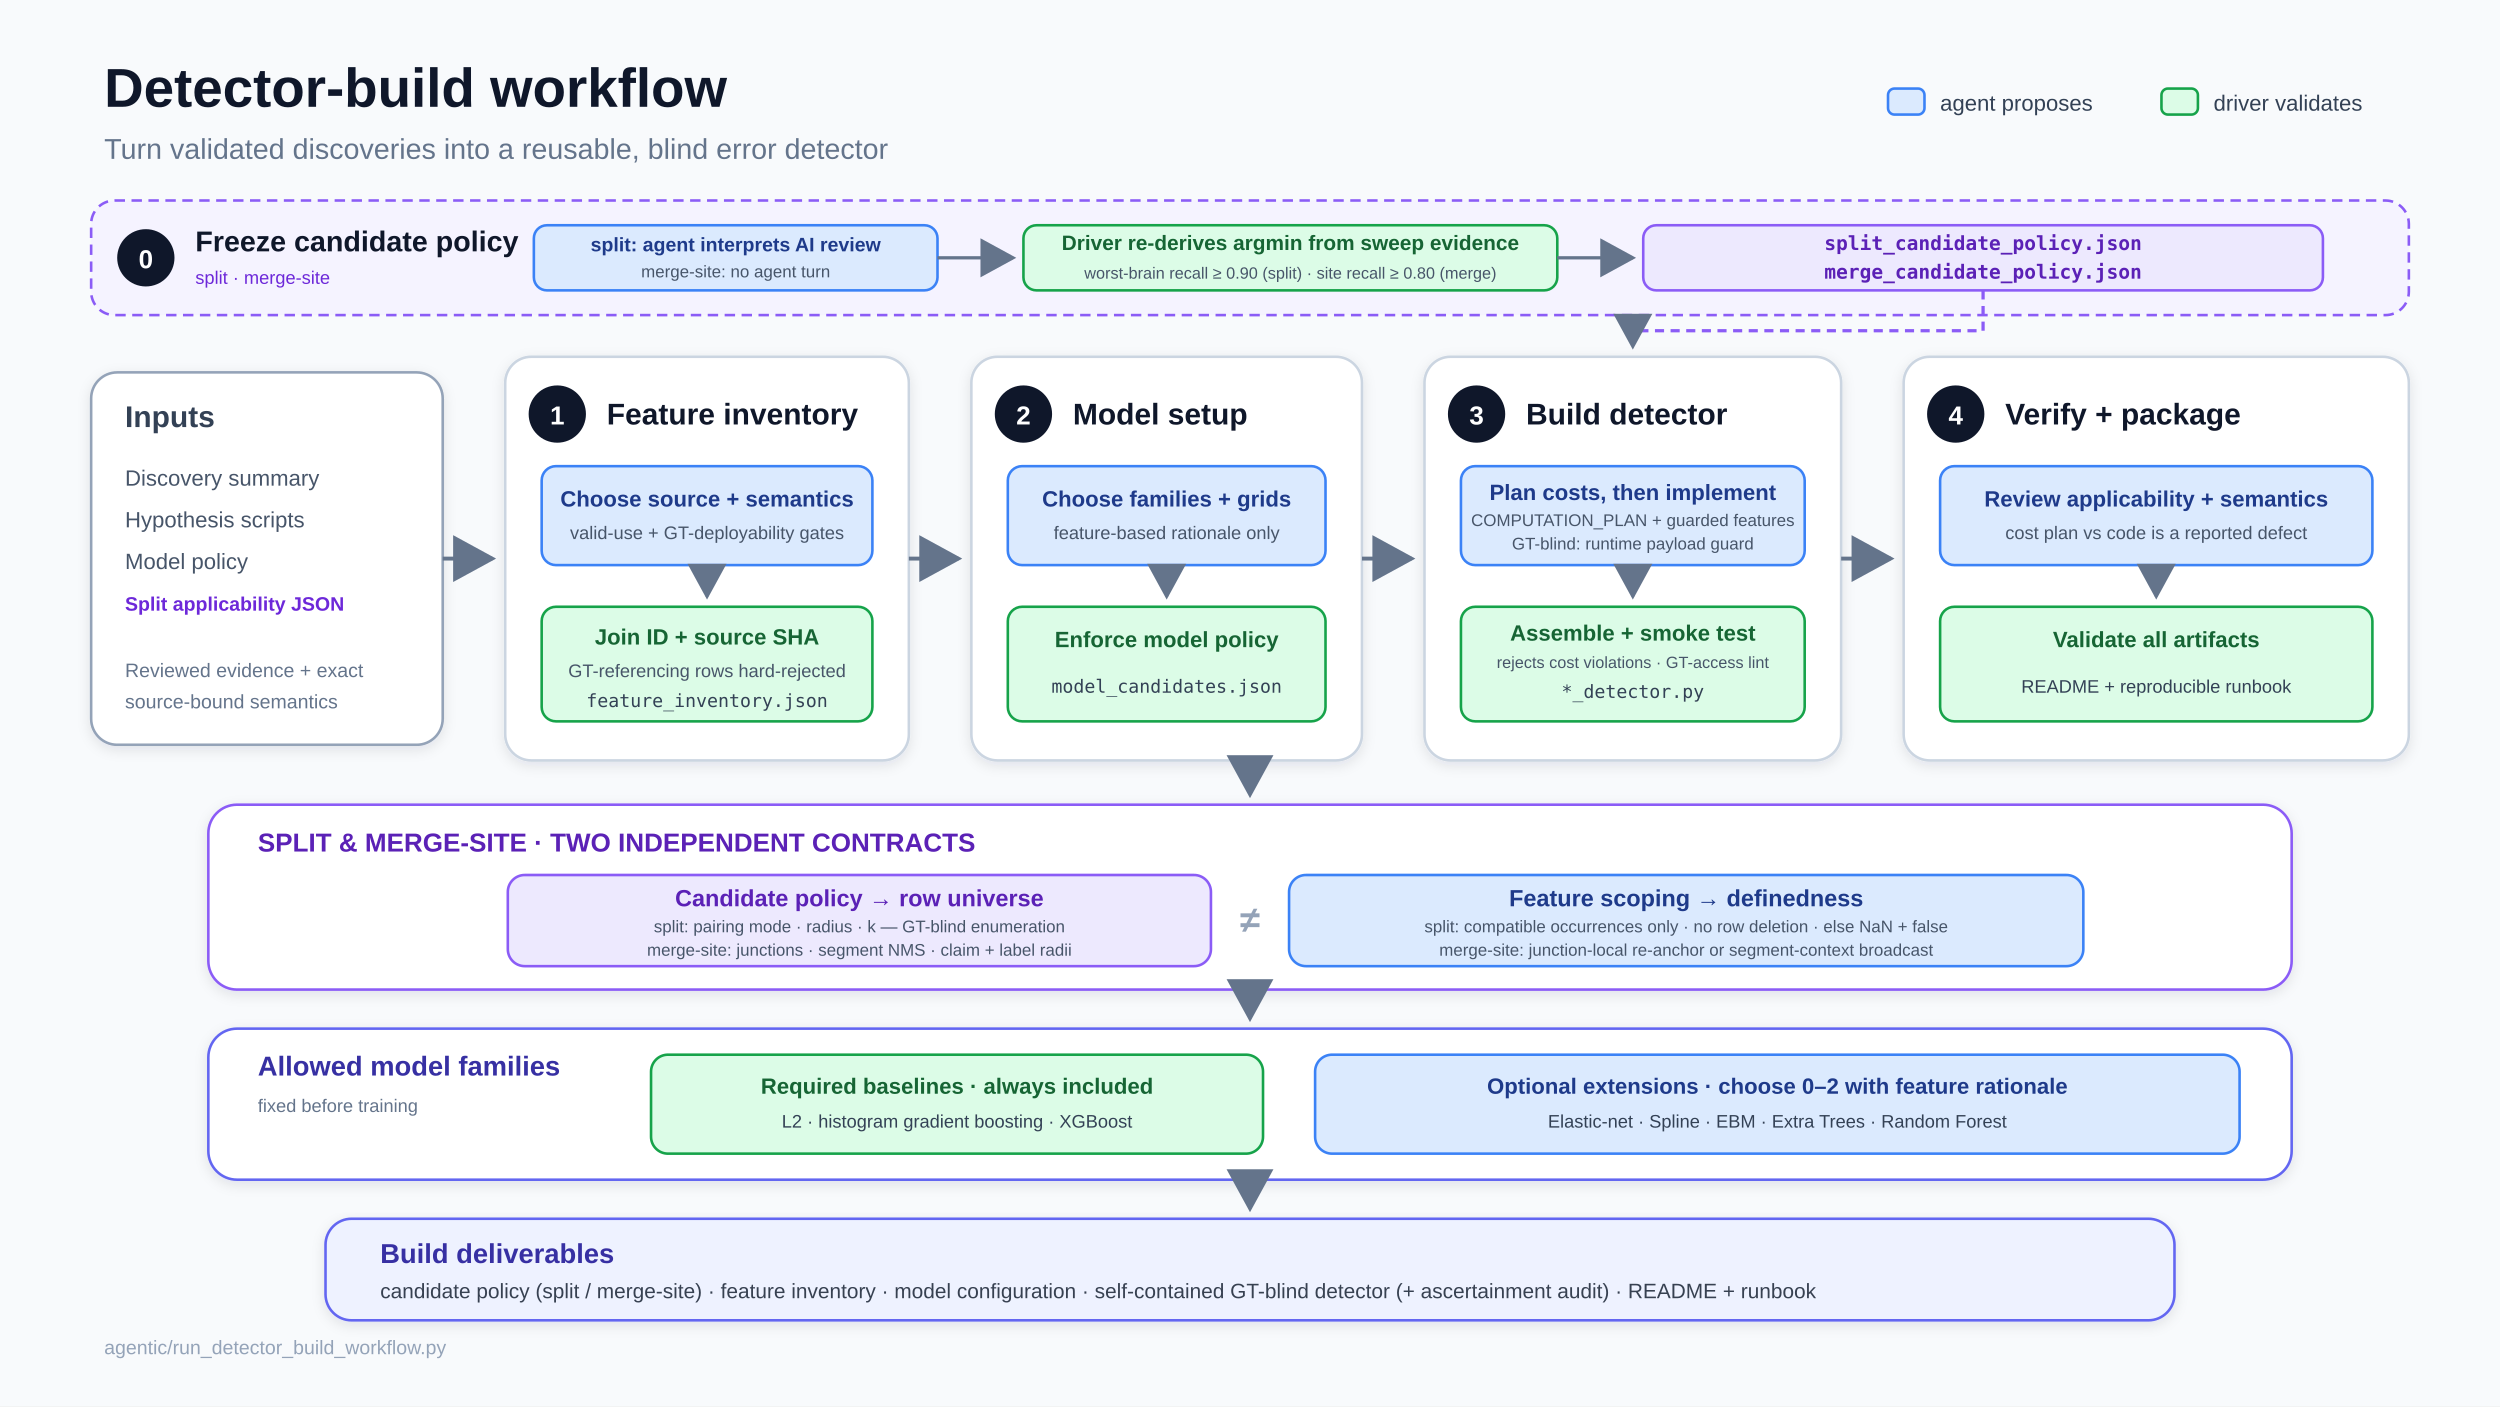
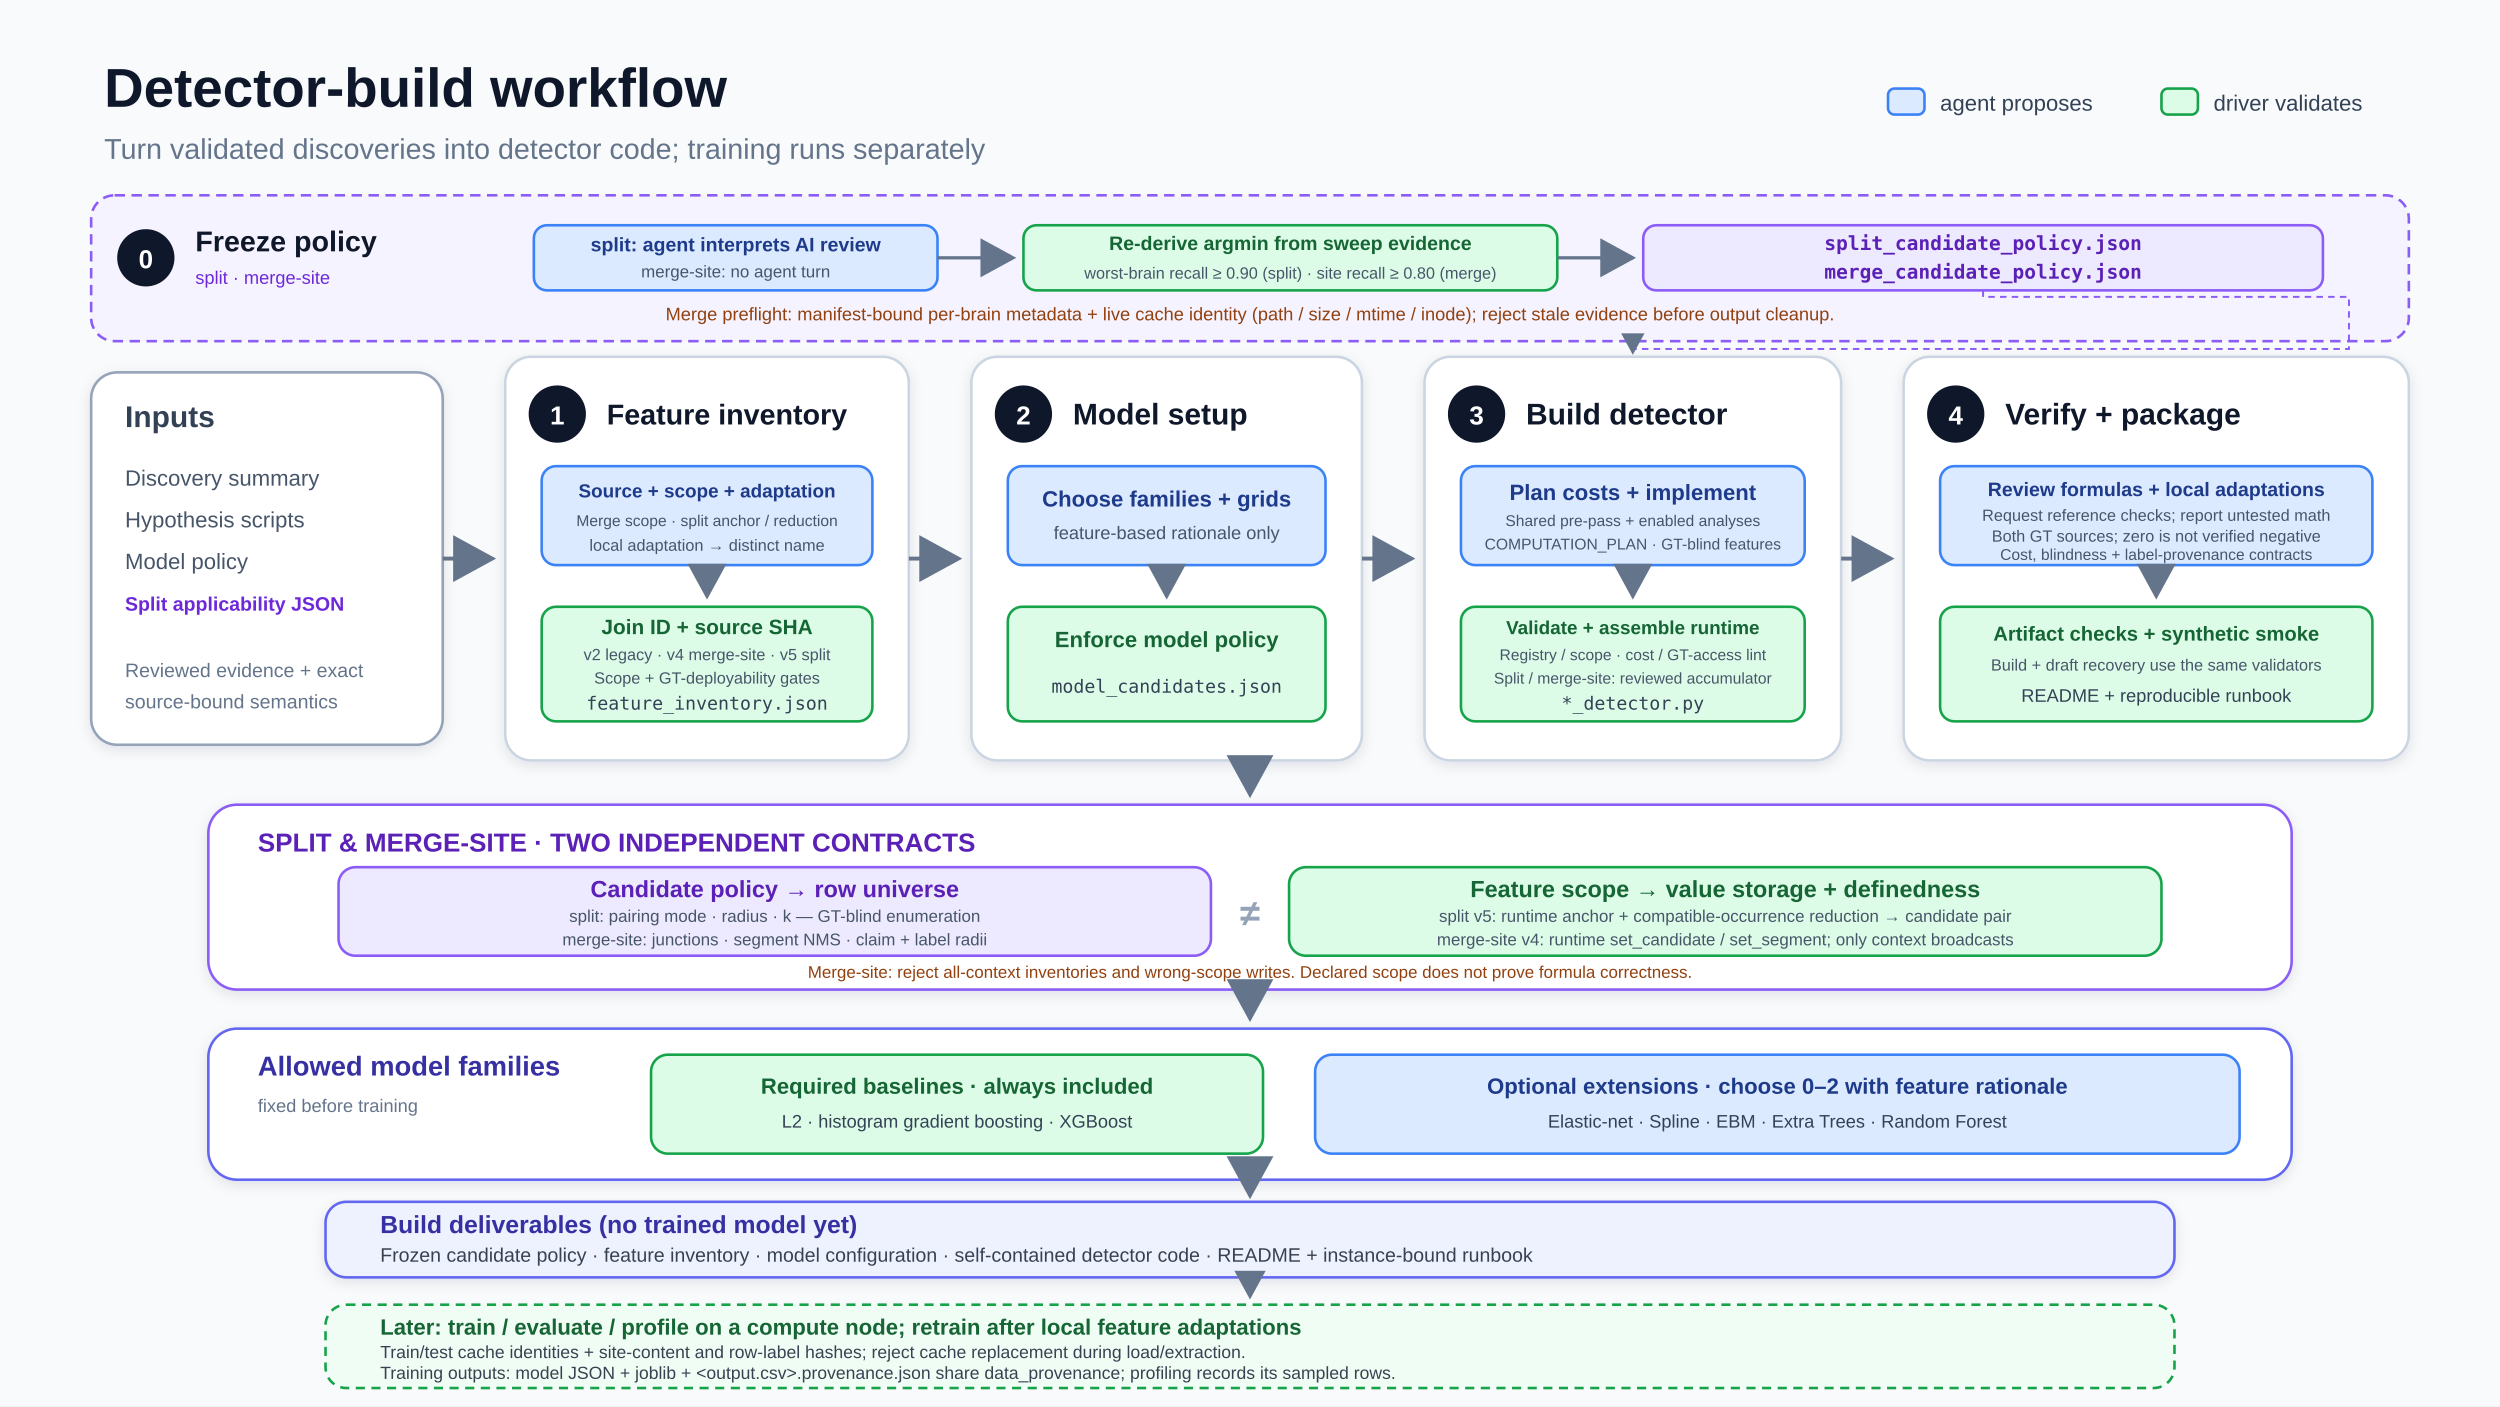
<svg xmlns="http://www.w3.org/2000/svg" width="1920" height="1080" viewBox="0 0 1920 1080" font-family="'Helvetica Neue',Arial,sans-serif">
  <defs>
    <marker id="arrow" markerWidth="12" markerHeight="12" refX="10" refY="6" orient="auto">
      <path d="M0,0 L11,6 L0,12 z" fill="#64748b" />
    </marker>
    <filter id="shadow" x="-10%" y="-10%" width="120%" height="130%">
      <feDropShadow dx="0" dy="3" stdDeviation="5" flood-color="#0f172a" flood-opacity="0.10" />
    </filter>
  </defs>
  <rect width="1920" height="1080" fill="#f8fafc" />
  <text x="80" y="82" font-size="42" font-weight="700" fill="#0f172a">Detector-build workflow</text>
-   <text x="80" y="122" font-size="22" fill="#64748b">Turn validated discoveries into a reusable, blind error detector</text>
+   <text x="80" y="122" font-size="22" fill="#64748b">Turn validated discoveries into detector code; training runs separately</text>
  <rect x="1450" y="68" width="28" height="20" rx="5" fill="#dbeafe" stroke="#3b82f6" stroke-width="2" />
  <text x="1490" y="85" font-size="17" fill="#334155">agent proposes</text>
  <rect x="1660" y="68" width="28" height="20" rx="5" fill="#dcfce7" stroke="#16a34a" stroke-width="2" />
  <text x="1700" y="85" font-size="17" fill="#334155">driver validates</text>
-   <rect x="70" y="154" width="1780" height="88" rx="18" fill="#f5f3ff" stroke="#8b5cf6" stroke-width="2" stroke-dasharray="8 5" />
+   <rect x="70" y="150" width="1780" height="112" rx="18" fill="#f5f3ff" stroke="#8b5cf6" stroke-width="2" stroke-dasharray="8 5" />
  <circle cx="112" cy="198" r="22" fill="#0f172a" />
  <text x="112" y="206" font-size="20" font-weight="700" text-anchor="middle" fill="#ffffff">0</text>
-   <text x="150" y="193" font-size="22" font-weight="700" fill="#0f172a">Freeze candidate policy</text>
+   <text x="150" y="193" font-size="22" font-weight="700" fill="#0f172a">Freeze policy</text>
  <text x="150" y="218" font-size="14" fill="#6d28d9">split · merge-site</text>
  <rect x="410" y="173" width="310" height="50" rx="10" fill="#dbeafe" stroke="#3b82f6" stroke-width="2" />
  <text x="565" y="193" font-size="15" font-weight="600" text-anchor="middle" fill="#1e3a8a">split: agent interprets AI review</text>
  <text x="565" y="213" font-size="13" text-anchor="middle" fill="#475569">merge-site: no agent turn</text>
  <line x1="720" y1="198" x2="778" y2="198" stroke="#64748b" stroke-width="2.5" marker-end="url(#arrow)" />
  <rect x="786" y="173" width="410" height="50" rx="10" fill="#dcfce7" stroke="#16a34a" stroke-width="2" />
-   <text x="991" y="192" font-size="16" font-weight="600" text-anchor="middle" fill="#166534">Driver re-derives argmin from sweep evidence</text>
+   <text x="991" y="192" font-size="15" font-weight="600" text-anchor="middle" fill="#166534">Re-derive argmin from sweep evidence</text>
  <text x="991" y="214" font-size="12.5" text-anchor="middle" fill="#475569">worst-brain recall ≥ 0.90 (split) · site recall ≥ 0.80 (merge)</text>
  <line x1="1196" y1="198" x2="1254" y2="198" stroke="#64748b" stroke-width="2.5" marker-end="url(#arrow)" />
  <rect x="1262" y="173" width="522" height="50" rx="10" fill="#ede9fe" stroke="#8b5cf6" stroke-width="2" />
  <text x="1523" y="192" font-size="15" font-family="monospace" font-weight="700" text-anchor="middle" fill="#5b21b6">split_candidate_policy.json</text>
  <text x="1523" y="214" font-size="15" font-family="monospace" font-weight="700" text-anchor="middle" fill="#5b21b6">merge_candidate_policy.json</text>
-   <path d="M1523 223 V254 H1254 V266" fill="none" stroke="#8b5cf6" stroke-width="2.5" stroke-dasharray="7 5" marker-end="url(#arrow)" />
+   <text x="960" y="246" font-size="14" text-anchor="middle" fill="#92400e">Merge preflight: manifest-bound per-brain metadata + live cache identity (path / size / mtime / inode); reject stale evidence before output cleanup.</text>
+   <path d="M1523 223 V228 H1804 V268 H1254 V271" fill="none" stroke="#8b5cf6" stroke-width="1.5" stroke-dasharray="5 4" marker-end="url(#arrow)" />
  <rect x="70" y="286" width="270" height="286" rx="20" fill="#ffffff" stroke="#94a3b8" stroke-width="2" filter="url(#shadow)" />
  <text x="96" y="328" font-size="23" font-weight="700" fill="#334155">Inputs</text>
  <text x="96" y="373" font-size="17" fill="#475569">Discovery summary</text>
  <text x="96" y="405" font-size="17" fill="#475569">Hypothesis scripts</text>
  <text x="96" y="437" font-size="17" fill="#475569">Model policy</text>
  <text x="96" y="469" font-size="15" font-weight="600" fill="#6d28d9">Split applicability JSON</text>
  <text x="96" y="520" font-size="15" fill="#64748b">Reviewed evidence + exact</text>
  <text x="96" y="544" font-size="15" fill="#64748b">source-bound semantics</text>
  <line x1="340" y1="429" x2="378" y2="429" stroke="#64748b" stroke-width="3" marker-end="url(#arrow)" />
  <rect x="388" y="274" width="310" height="310" rx="20" fill="#ffffff" stroke="#cbd5e1" stroke-width="2" filter="url(#shadow)" />
  <circle cx="428" cy="318" r="22" fill="#0f172a" />
  <text x="428" y="326" font-size="20" font-weight="700" text-anchor="middle" fill="#ffffff">1</text>
-   <text x="466" y="326" font-size="23" font-weight="700" fill="#0f172a">Feature inventory</text>
+   <text x="466" y="326" font-size="22" font-weight="700" fill="#0f172a">Feature inventory</text>
  <rect x="416" y="358" width="254" height="76" rx="11" fill="#dbeafe" stroke="#3b82f6" stroke-width="2" />
-   <text x="543" y="389" font-size="17" font-weight="600" text-anchor="middle" fill="#1e3a8a">Choose source + semantics</text>
-   <text x="543" y="414" font-size="14" text-anchor="middle" fill="#475569">valid-use + GT-deployability gates</text>
+   <text x="543" y="382" font-size="14.5" font-weight="600" text-anchor="middle" fill="#1e3a8a">Source + scope + adaptation</text>
+   <text x="543" y="404" font-size="12" text-anchor="middle" fill="#475569">Merge scope · split anchor / reduction</text>
+   <text x="543" y="423" font-size="12.5" text-anchor="middle" fill="#475569">local adaptation → distinct name</text>
  <line x1="543" y1="434" x2="543" y2="458" stroke="#64748b" stroke-width="2.5" marker-end="url(#arrow)" />
  <rect x="416" y="466" width="254" height="88" rx="11" fill="#dcfce7" stroke="#16a34a" stroke-width="2" />
-   <text x="543" y="495" font-size="17" font-weight="600" text-anchor="middle" fill="#166534">Join ID + source SHA</text>
-   <text x="543" y="520" font-size="14" text-anchor="middle" fill="#475569">GT-referencing rows hard-rejected</text>
-   <text x="543" y="543" font-size="14" font-family="monospace" text-anchor="middle" fill="#334155">feature_inventory.json</text>
+   <text x="543" y="487" font-size="16" font-weight="600" text-anchor="middle" fill="#166534">Join ID + source SHA</text>
+   <text x="543" y="507" font-size="12.5" text-anchor="middle" fill="#475569">v2 legacy · v4 merge-site · v5 split</text>
+   <text x="543" y="525" font-size="12.5" text-anchor="middle" fill="#475569">Scope + GT-deployability gates</text>
+   <text x="543" y="545" font-size="14" font-family="monospace" text-anchor="middle" fill="#334155">feature_inventory.json</text>
  <line x1="698" y1="429" x2="736" y2="429" stroke="#64748b" stroke-width="3" marker-end="url(#arrow)" />
  <rect x="746" y="274" width="300" height="310" rx="20" fill="#ffffff" stroke="#cbd5e1" stroke-width="2" filter="url(#shadow)" />
  <circle cx="786" cy="318" r="22" fill="#0f172a" />
  <text x="786" y="326" font-size="20" font-weight="700" text-anchor="middle" fill="#ffffff">2</text>
  <text x="824" y="326" font-size="23" font-weight="700" fill="#0f172a">Model setup</text>
  <rect x="774" y="358" width="244" height="76" rx="11" fill="#dbeafe" stroke="#3b82f6" stroke-width="2" />
  <text x="896" y="389" font-size="17" font-weight="600" text-anchor="middle" fill="#1e3a8a">Choose families + grids</text>
  <text x="896" y="414" font-size="14" text-anchor="middle" fill="#475569">feature-based rationale only</text>
  <line x1="896" y1="434" x2="896" y2="458" stroke="#64748b" stroke-width="2.5" marker-end="url(#arrow)" />
  <rect x="774" y="466" width="244" height="88" rx="11" fill="#dcfce7" stroke="#16a34a" stroke-width="2" />
  <text x="896" y="497" font-size="17" font-weight="600" text-anchor="middle" fill="#166534">Enforce model policy</text>
  <text x="896" y="532" font-size="14" font-family="monospace" text-anchor="middle" fill="#334155">model_candidates.json</text>
  <line x1="1046" y1="429" x2="1084" y2="429" stroke="#64748b" stroke-width="3" marker-end="url(#arrow)" />
  <rect x="1094" y="274" width="320" height="310" rx="20" fill="#ffffff" stroke="#cbd5e1" stroke-width="2" filter="url(#shadow)" />
  <circle cx="1134" cy="318" r="22" fill="#0f172a" />
  <text x="1134" y="326" font-size="20" font-weight="700" text-anchor="middle" fill="#ffffff">3</text>
  <text x="1172" y="326" font-size="23" font-weight="700" fill="#0f172a">Build detector</text>
  <rect x="1122" y="358" width="264" height="76" rx="11" fill="#dbeafe" stroke="#3b82f6" stroke-width="2" />
-   <text x="1254" y="384" font-size="17" font-weight="600" text-anchor="middle" fill="#1e3a8a">Plan costs, then implement</text>
-   <text x="1254" y="404" font-size="13" text-anchor="middle" fill="#475569">COMPUTATION_PLAN + guarded features</text>
-   <text x="1254" y="422" font-size="13" text-anchor="middle" fill="#475569">GT-blind: runtime payload guard</text>
+   <text x="1254" y="384" font-size="17" font-weight="600" text-anchor="middle" fill="#1e3a8a">Plan costs + implement</text>
+   <text x="1254" y="404" font-size="12" text-anchor="middle" fill="#475569">Shared pre-pass + enabled analyses</text>
+   <text x="1254" y="422" font-size="12" text-anchor="middle" fill="#475569">COMPUTATION_PLAN · GT-blind features</text>
  <line x1="1254" y1="434" x2="1254" y2="458" stroke="#64748b" stroke-width="2.5" marker-end="url(#arrow)" />
  <rect x="1122" y="466" width="264" height="88" rx="11" fill="#dcfce7" stroke="#16a34a" stroke-width="2" />
-   <text x="1254" y="492" font-size="17" font-weight="600" text-anchor="middle" fill="#166534">Assemble + smoke test</text>
-   <text x="1254" y="513" font-size="12.5" text-anchor="middle" fill="#475569">rejects cost violations · GT-access lint</text>
-   <text x="1254" y="536" font-size="14" font-family="monospace" text-anchor="middle" fill="#334155">*_detector.py</text>
+   <text x="1254" y="487" font-size="14.5" font-weight="600" text-anchor="middle" fill="#166534">Validate + assemble runtime</text>
+   <text x="1254" y="507" font-size="12" text-anchor="middle" fill="#475569">Registry / scope · cost / GT-access lint</text>
+   <text x="1254" y="525" font-size="12" text-anchor="middle" fill="#475569">Split / merge-site: reviewed accumulator</text>
+   <text x="1254" y="545" font-size="14" font-family="monospace" text-anchor="middle" fill="#334155">*_detector.py</text>
  <line x1="1414" y1="429" x2="1452" y2="429" stroke="#64748b" stroke-width="3" marker-end="url(#arrow)" />
  <rect x="1462" y="274" width="388" height="310" rx="20" fill="#ffffff" stroke="#cbd5e1" stroke-width="2" filter="url(#shadow)" />
  <circle cx="1502" cy="318" r="22" fill="#0f172a" />
  <text x="1502" y="326" font-size="20" font-weight="700" text-anchor="middle" fill="#ffffff">4</text>
  <text x="1540" y="326" font-size="23" font-weight="700" fill="#0f172a">Verify + package</text>
  <rect x="1490" y="358" width="332" height="76" rx="11" fill="#dbeafe" stroke="#3b82f6" stroke-width="2" />
-   <text x="1656" y="389" font-size="17" font-weight="600" text-anchor="middle" fill="#1e3a8a">Review applicability + semantics</text>
-   <text x="1656" y="414" font-size="14" text-anchor="middle" fill="#475569">cost plan vs code is a reported defect</text>
+   <text x="1656" y="381" font-size="15" font-weight="600" text-anchor="middle" fill="#1e3a8a">Review formulas + local adaptations</text>
+   <text x="1656" y="400" font-size="12.5" text-anchor="middle" fill="#475569">Request reference checks; report untested math</text>
+   <text x="1656" y="416" font-size="12.5" text-anchor="middle" fill="#475569">Both GT sources; zero is not verified negative</text>
+   <text x="1656" y="430" font-size="12" text-anchor="middle" fill="#475569">Cost, blindness + label-provenance contracts</text>
  <line x1="1656" y1="434" x2="1656" y2="458" stroke="#64748b" stroke-width="2.5" marker-end="url(#arrow)" />
  <rect x="1490" y="466" width="332" height="88" rx="11" fill="#dcfce7" stroke="#16a34a" stroke-width="2" />
-   <text x="1656" y="497" font-size="17" font-weight="600" text-anchor="middle" fill="#166534">Validate all artifacts</text>
-   <text x="1656" y="532" font-size="14" text-anchor="middle" fill="#334155">README + reproducible runbook</text>
+   <text x="1656" y="492" font-size="15.5" font-weight="600" text-anchor="middle" fill="#166534">Artifact checks + synthetic smoke</text>
+   <text x="1656" y="515" font-size="12.5" text-anchor="middle" fill="#475569">Build + draft recovery use the same validators</text>
+   <text x="1656" y="539" font-size="14" text-anchor="middle" fill="#334155">README + reproducible runbook</text>
  <line x1="960" y1="584" x2="960" y2="610" stroke="#64748b" stroke-width="3" stroke-dasharray="8 6" marker-end="url(#arrow)" />
  <rect x="160" y="618" width="1600" height="142" rx="22" fill="#ffffff" stroke="#8b5cf6" stroke-width="2" filter="url(#shadow)" />
  <text x="198" y="654" font-size="20" font-weight="700" fill="#5b21b6">SPLIT &amp; MERGE-SITE · TWO INDEPENDENT CONTRACTS</text>
-   <rect x="390" y="672" width="540" height="70" rx="13" fill="#ede9fe" stroke="#8b5cf6" stroke-width="2" />
-   <text x="660" y="696" font-size="18" font-weight="700" text-anchor="middle" fill="#5b21b6">Candidate policy → row universe</text>
-   <text x="660" y="716" font-size="13" text-anchor="middle" fill="#475569">split: pairing mode · radius · k — GT-blind enumeration</text>
-   <text x="660" y="734" font-size="13" text-anchor="middle" fill="#475569">merge-site: junctions · segment NMS · claim + label radii</text>
-   <text x="960" y="716" font-size="28" font-weight="700" text-anchor="middle" fill="#94a3b8">≠</text>
-   <rect x="990" y="672" width="610" height="70" rx="13" fill="#dbeafe" stroke="#3b82f6" stroke-width="2" />
-   <text x="1295" y="696" font-size="18" font-weight="700" text-anchor="middle" fill="#1e3a8a">Feature scoping → definedness</text>
-   <text x="1295" y="716" font-size="13" text-anchor="middle" fill="#475569">split: compatible occurrences only · no row deletion · else NaN + false</text>
-   <text x="1295" y="734" font-size="13" text-anchor="middle" fill="#475569">merge-site: junction-local re-anchor or segment-context broadcast</text>
+   <rect x="260" y="666" width="670" height="68" rx="13" fill="#ede9fe" stroke="#8b5cf6" stroke-width="2" />
+   <text x="595" y="689" font-size="18" font-weight="700" text-anchor="middle" fill="#5b21b6">Candidate policy → row universe</text>
+   <text x="595" y="708" font-size="13" text-anchor="middle" fill="#475569">split: pairing mode · radius · k — GT-blind enumeration</text>
+   <text x="595" y="726" font-size="13" text-anchor="middle" fill="#475569">merge-site: junctions · segment NMS · claim + label radii</text>
+   <text x="960" y="711" font-size="28" font-weight="700" text-anchor="middle" fill="#94a3b8">≠</text>
+   <rect x="990" y="666" width="670" height="68" rx="13" fill="#dcfce7" stroke="#16a34a" stroke-width="2" />
+   <text x="1325" y="689" font-size="18" font-weight="700" text-anchor="middle" fill="#166534">Feature scope → value storage + definedness</text>
+   <text x="1325" y="708" font-size="13" text-anchor="middle" fill="#475569">split v5: runtime anchor + compatible-occurrence reduction → candidate pair</text>
+   <text x="1325" y="726" font-size="13" text-anchor="middle" fill="#475569">merge-site v4: runtime set_candidate / set_segment; only context broadcasts</text>
+   <text x="960" y="751" font-size="13" text-anchor="middle" fill="#92400e">Merge-site: reject all-context inventories and wrong-scope writes. Declared scope does not prove formula correctness.</text>
  <line x1="960" y1="760" x2="960" y2="782" stroke="#64748b" stroke-width="3" marker-end="url(#arrow)" />
  <rect x="160" y="790" width="1600" height="116" rx="22" fill="#ffffff" stroke="#6366f1" stroke-width="2" filter="url(#shadow)" />
  <text x="198" y="826" font-size="21" font-weight="700" fill="#3730a3">Allowed model families</text>
  <text x="198" y="854" font-size="14" fill="#64748b">fixed before training</text>
  <rect x="500" y="810" width="470" height="76" rx="13" fill="#dcfce7" stroke="#16a34a" stroke-width="2" />
  <text x="735" y="840" font-size="17" font-weight="700" text-anchor="middle" fill="#166534">Required baselines · always included</text>
  <text x="735" y="866" font-size="14" text-anchor="middle" fill="#334155">L2 · histogram gradient boosting · XGBoost</text>
  <rect x="1010" y="810" width="710" height="76" rx="13" fill="#dbeafe" stroke="#3b82f6" stroke-width="2" />
  <text x="1365" y="840" font-size="17" font-weight="700" text-anchor="middle" fill="#1e3a8a">Optional extensions · choose 0–2 with feature rationale</text>
  <text x="1365" y="866" font-size="14" text-anchor="middle" fill="#334155">Elastic-net · Spline · EBM · Extra Trees · Random Forest</text>
-   <line x1="960" y1="906" x2="960" y2="928" stroke="#64748b" stroke-width="3" marker-end="url(#arrow)" />
-   <rect x="250" y="936" width="1420" height="78" rx="20" fill="#eef2ff" stroke="#6366f1" stroke-width="2" filter="url(#shadow)" />
-   <text x="292" y="970" font-size="21" font-weight="700" fill="#3730a3">Build deliverables</text>
-   <text x="292" y="997" font-size="16" fill="#374151">candidate policy (split / merge-site) · feature inventory · model configuration · self-contained GT-blind detector (+ ascertainment audit) · README + runbook</text>
-   <text x="80" y="1040" font-size="15" fill="#94a3b8">agentic/run_detector_build_workflow.py</text>
+   <line x1="960" y1="906" x2="960" y2="918" stroke="#64748b" stroke-width="3" marker-end="url(#arrow)" />
+   <rect x="250" y="923" width="1420" height="58" rx="16" fill="#eef2ff" stroke="#6366f1" stroke-width="2" filter="url(#shadow)" />
+   <text x="292" y="947" font-size="19" font-weight="700" fill="#3730a3">Build deliverables (no trained model yet)</text>
+   <text x="292" y="969" font-size="15" fill="#374151">Frozen candidate policy · feature inventory · model configuration · self-contained detector code · README + instance-bound runbook</text>
+   <line x1="960" y1="982" x2="960" y2="996" stroke="#64748b" stroke-width="2" stroke-dasharray="4 3" marker-end="url(#arrow)" />
+   <rect x="250" y="1002" width="1420" height="64" rx="16" fill="#f0fdf4" stroke="#16a34a" stroke-width="2" stroke-dasharray="7 5" />
+   <text x="292" y="1025" font-size="17" font-weight="700" fill="#166534">Later: train / evaluate / profile on a compute node; retrain after local feature adaptations</text>
+   <text x="292" y="1043" font-size="13.5" fill="#374151">Train/test cache identities + site-content and row-label hashes; reject cache replacement during load/extraction.</text>
+   <text x="292" y="1059" font-size="13.5" fill="#374151">Training outputs: model JSON + joblib + &lt;output.csv&gt;.provenance.json share data_provenance; profiling records its sampled rows.</text>
</svg>
